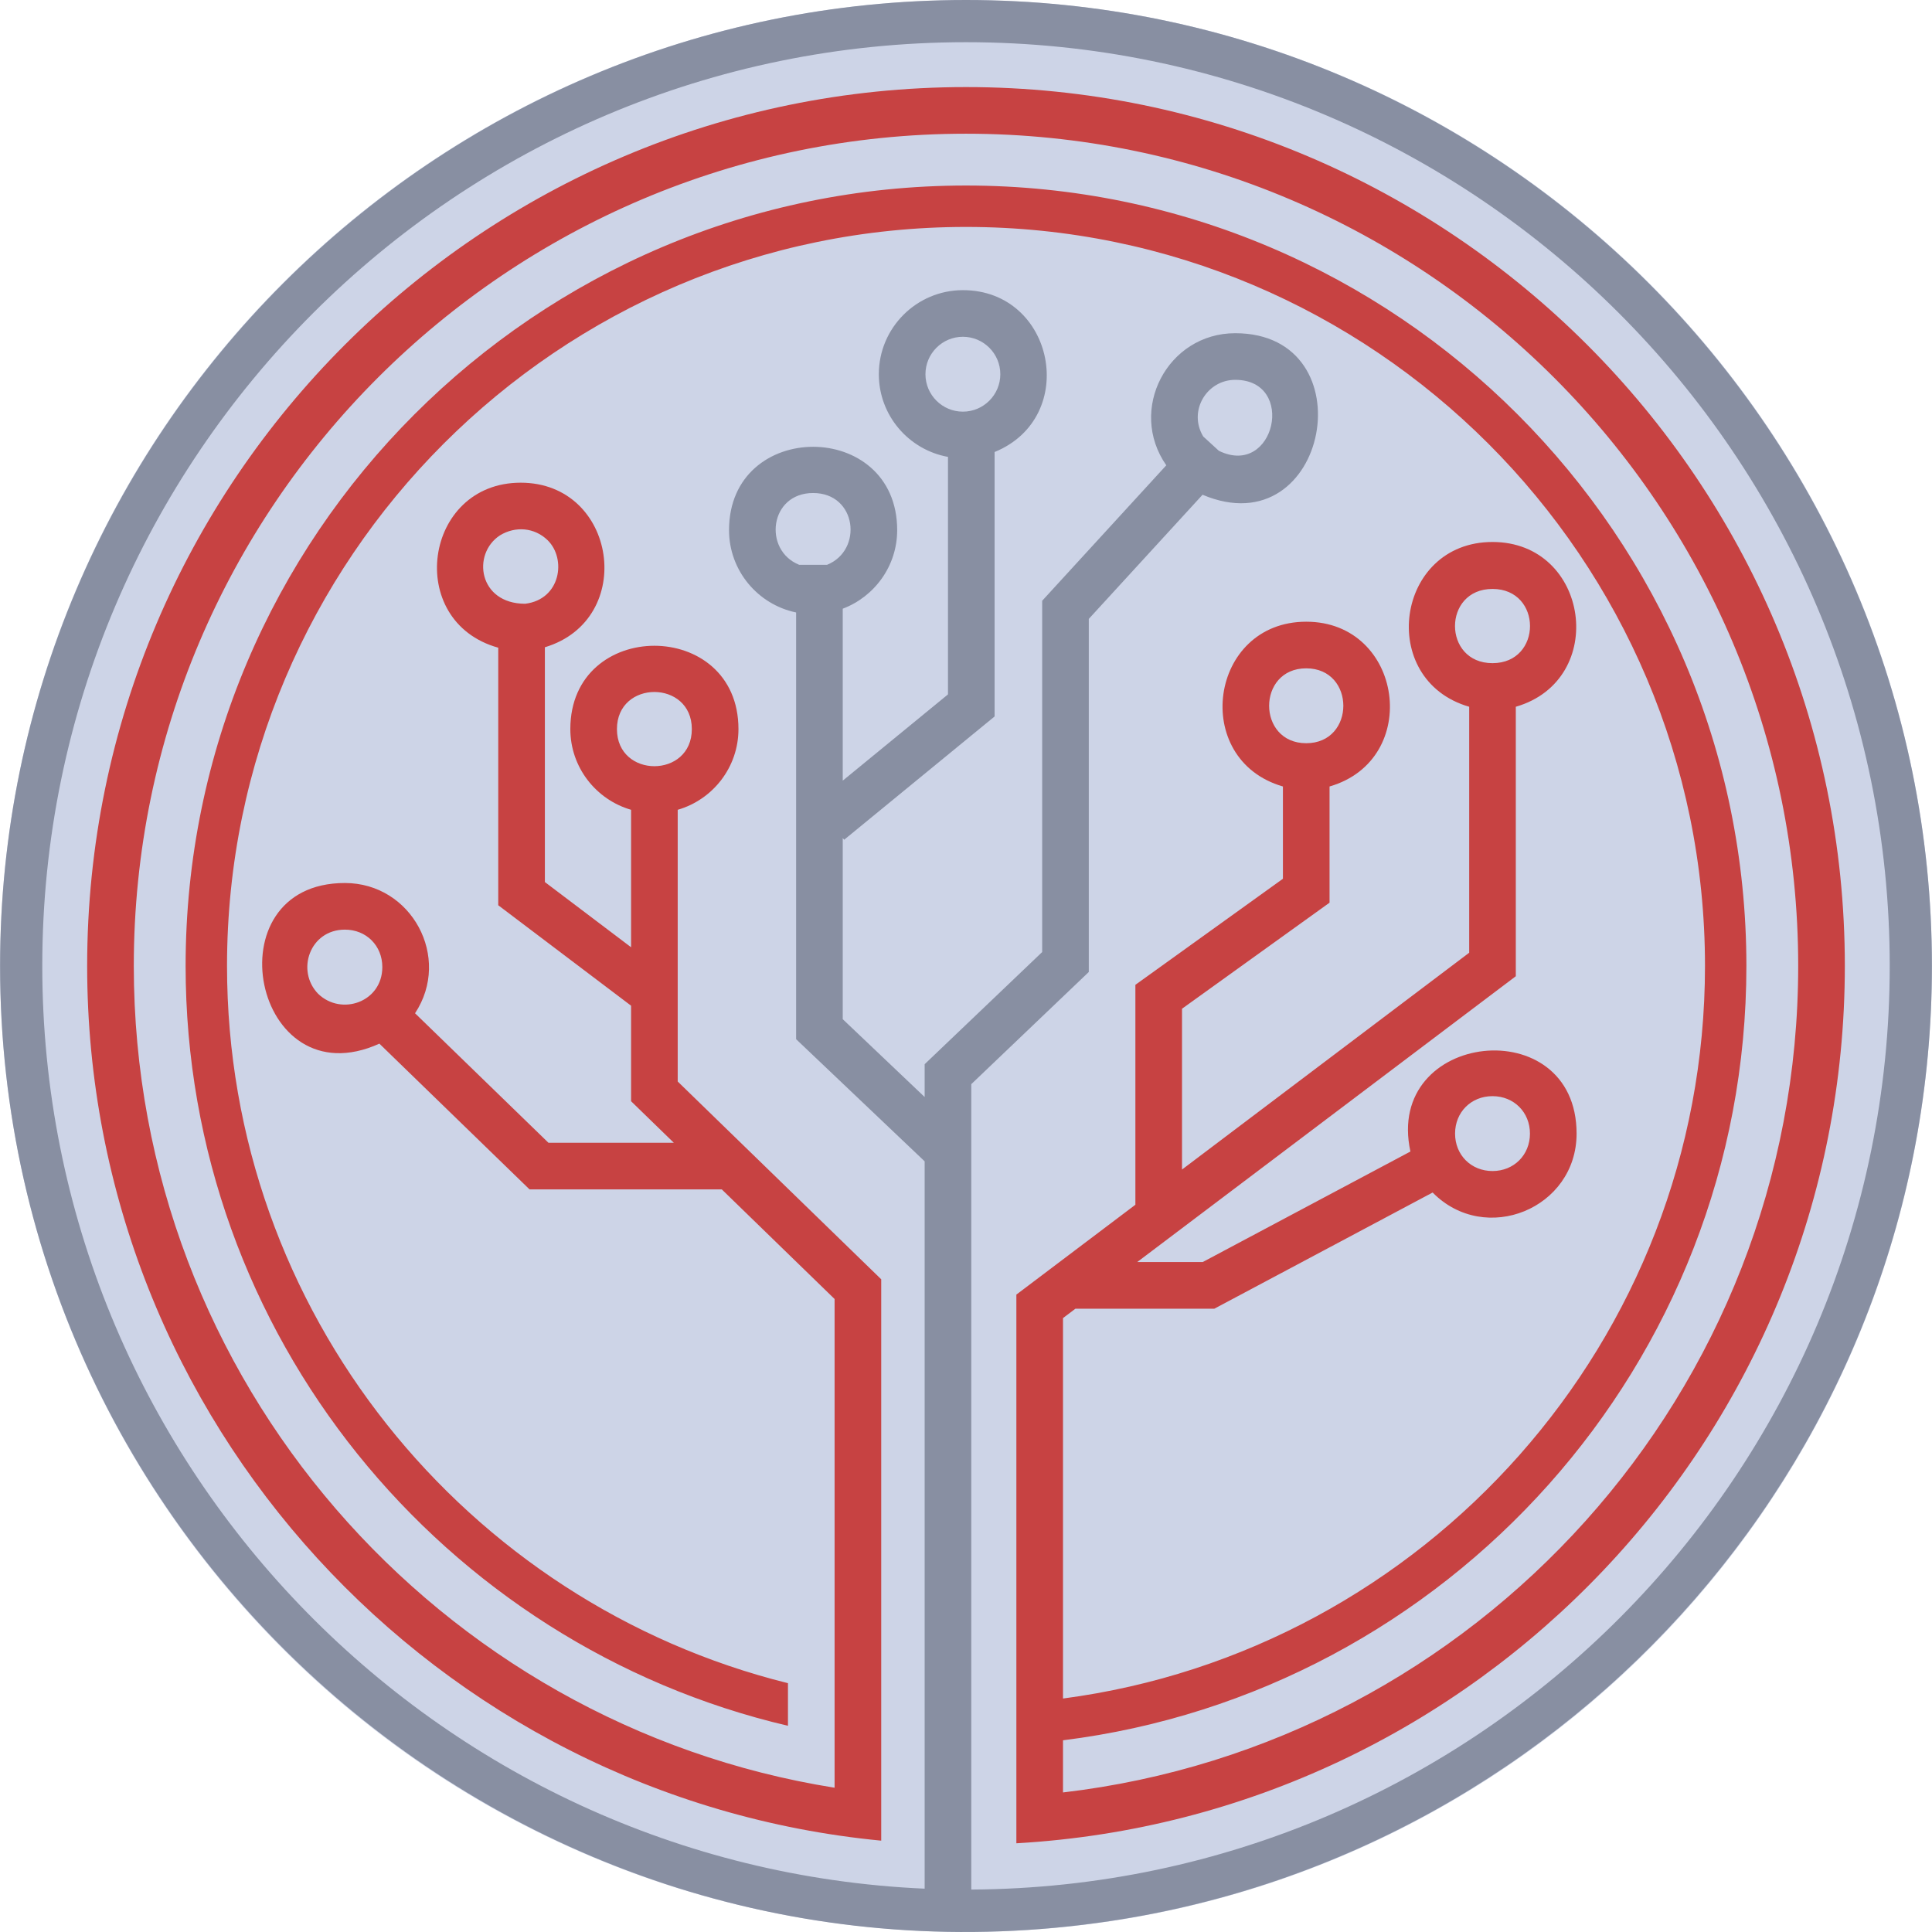
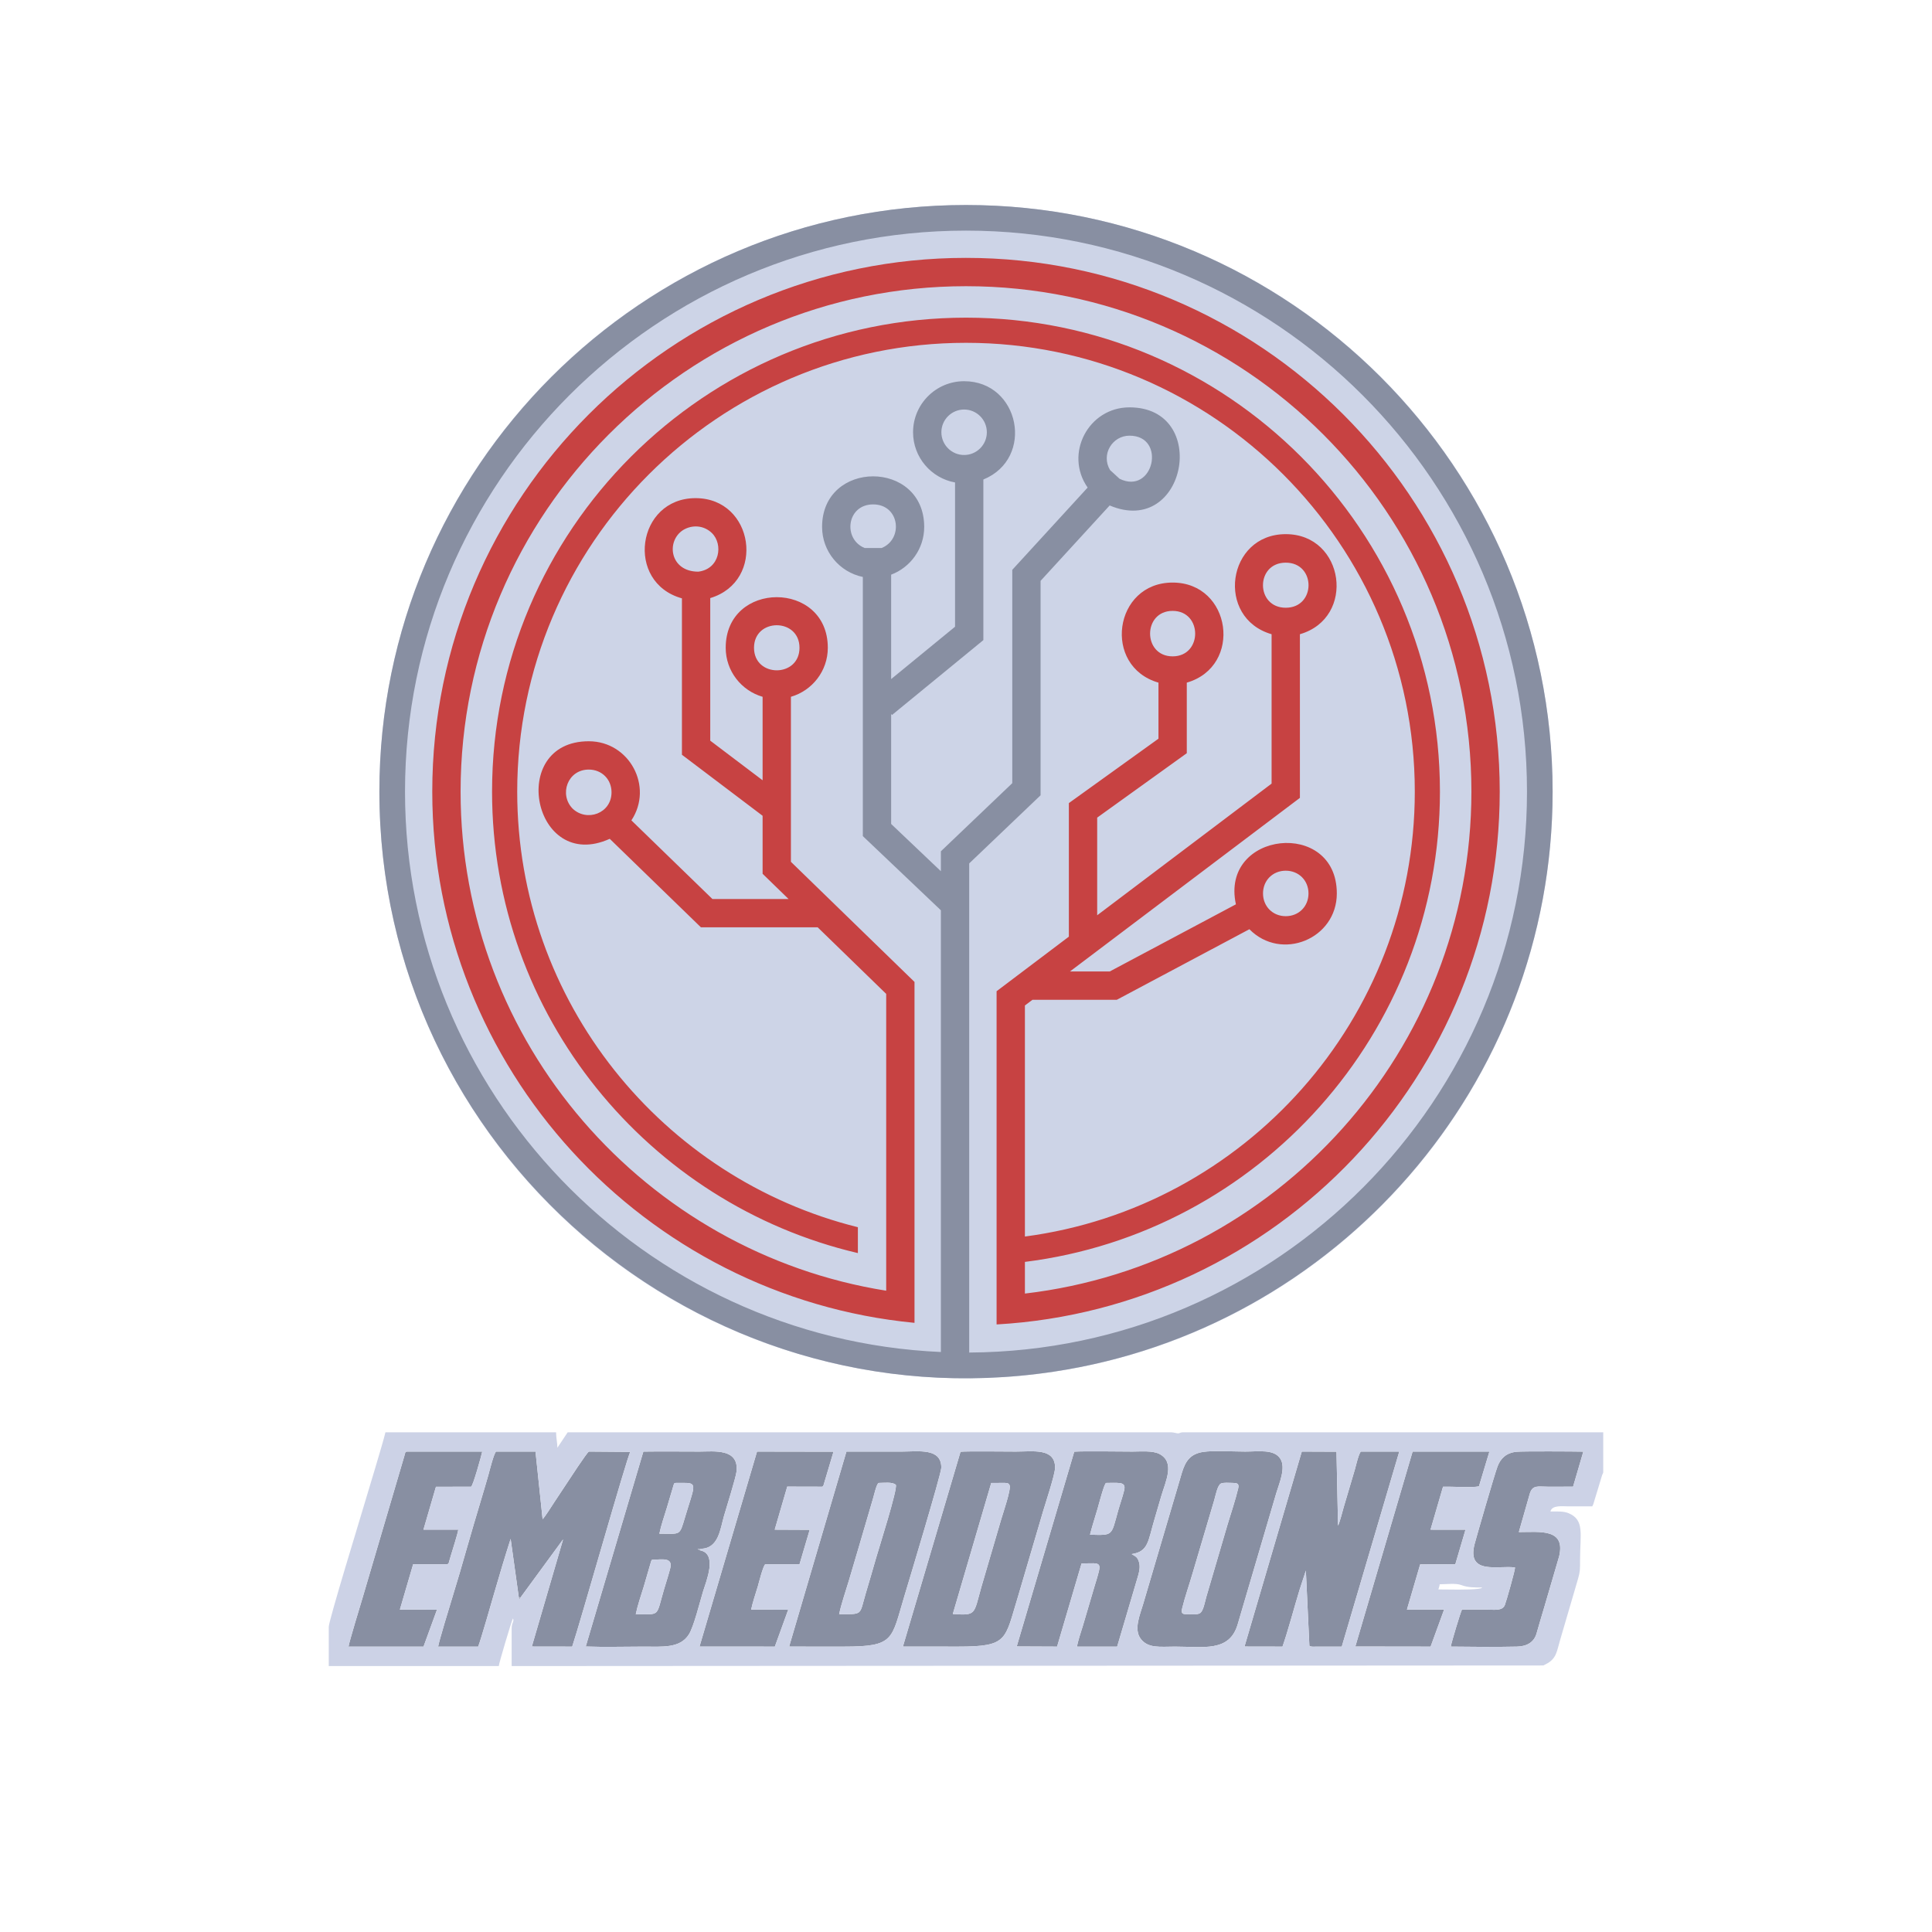
- <svg xmlns="http://www.w3.org/2000/svg" xml:space="preserve" width="886px" height="886px" version="1.1" style="shape-rendering:geometricPrecision; text-rendering:geometricPrecision; image-rendering:optimizeQuality; fill-rule:evenodd; clip-rule:evenodd" viewBox="0 0 1911907 1912070">
+ <svg xmlns="http://www.w3.org/2000/svg" xml:space="preserve" width="3000px" height="3000px" version="1.1" style="shape-rendering:geometricPrecision; text-rendering:geometricPrecision; image-rendering:optimizeQuality; fill-rule:evenodd; clip-rule:evenodd" viewBox="0 0 2975833 2975833">
  <defs>
    <style type="text/css">
   
-     .fil0 {fill:#CDD4E7}
-     .fil2 {fill:#888FA2;fill-rule:nonzero}
-     .fil1 {fill:#C74242;fill-rule:nonzero}
+     .fil0 {fill:none}
+     .fil1 {fill:#888FA2}
+     .fil4 {fill:#A8AFC2}
+     .fil3 {fill:#ACB3C6}
+     .fil2 {fill:#CCD2E6}
+     .fil5 {fill:#CDD4E7}
+     .fil7 {fill:#888FA2;fill-rule:nonzero}
+     .fil6 {fill:#C74242;fill-rule:nonzero}
   
  </style>
  </defs>
  <g id="Layer_x0020_1">
-     <g id="_575957256800">
-       <circle class="fil0" cx="955955" cy="956034" r="955952" />
-       <path class="fil1" d="M955955 86178c-479590,0 -869779,390184 -869779,869779 0,451296 345428,823363 785869,865713 0,-56804 0,-494666 0,-555576l-201408 -195741 0 -268908c34670,-10039 60123,-42008 60123,-79872 0,-109960 -166396,-109960 -166396,0 0,37864 25448,69833 60128,79872l0 136033 -85315 -64530 0 -232361c91206,-27447 71396,-162871 -23921,-162871 -96105,0 -115224,137451 -22229,163305l0 254882 131465 99429 0 94533 42304 41113 -124078 0 -132043 -128161c36417,-55137 -3363,-128916 -69433,-128916 -133347,0 -90760,215482 34152,158981l148611 144244 190270 0 111624 108474c0,56967 0,433847 0,483682 -391468,-62285 -693567,-402487 -693567,-813325 0,-454153 369472,-823623 823623,-823623 454141,0 823613,369470 823613,823623 0,421568 -318358,770238 -727613,817995l0 -51606c379957,-47332 676338,-372327 676338,-766389 0,-425870 -346478,-772345 -772338,-772345 -425865,0 -772341,346475 -772341,772345 0,365271 254890,672119 596140,752029l0 -42169c-318432,-79079 -555154,-367325 -555154,-709860 0,-403271 328083,-731364 731355,-731364 403264,0 731364,328093 731364,731364 0,371101 -277707,677954 -635364,725051 0,-163578 0,-297839 0,-376523l12316 -9297 137481 0 216020 -114977c52052,52873 142470,15922 142470,-58311 0,-122247 -190439,-101522 -164452,17743l-205553 109391 -64839 0 374695 -282880 0 -266688c91907,-26598 72861,-163077 -23078,-163077 -95978,0 -114837,136512 -23063,163077l0 243447 -284211 214569 0 -159147 146011 -104968 0 -114998c91886,-26585 72823,-163075 -23080,-163075 -96008,0 -114867,136518 -23071,163075l0 91341 -146010 104956 0 217654 -117786 88924c0,61555 0,481988 0,543029 456685,-26007 819918,-405635 819918,-868316 0,-479595 -390173,-869779 -869768,-869779zm-461220 443644l0 0c15323,-9358 34205,-7755 47094,4749 18930,18398 13024,58706 -22163,62958 -46128,0 -53041,-49312 -24931,-67707zm-179951 453733l0 0c-22186,-22889 -8232,-63511 26458,-63511 21168,0 37055,15843 37055,37050 0,34573 -40443,48677 -63513,26461zm295715 -261982l0 0c0,-48973 74111,-48973 74111,0 0,48968 -74111,48968 -74111,0zm866516 363272l0 0c21153,0 37076,15854 37076,37055 0,21192 -15895,37058 -37076,37058 -21125,0 -37040,-15856 -37040,-37058 0,-21189 15874,-37055 37040,-37055zm0 -501984l0 0c49513,0 49513,73458 0,73458 -49477,0 -49477,-73458 0,-73458zm-184343 78584l0 0c48973,0 48973,74100 0,74100 -48963,0 -48963,-74100 0,-74100z" />
-       <path class="fil2" d="M955955 0c-527122,0 -955955,428835 -955955,955957 0,581354 518442,1032204 1098106,945371 459948,-68862 813801,-466551 813801,-945371 0,-527122 -428825,-955957 -955952,-955957zm5228 1870067l0 0c0,-104423 0,-708368 0,-797104l116298 -111010 0 -349437 112588 -122872c124865,52832 164044,-159871 32321,-159871 -67072,0 -106618,75765 -68209,130721l-122833 134068 0 347653 -116313 111000 0 32492 -81067 -77032 0 -179309 1409 1724 148874 -122021 0 -261709c84318,-34475 59361,-160197 -31381,-160197 -45865,0 -83188,37320 -83188,83198 0,40826 29581,74809 68433,81810l0 235059 -104147 85353 0 -170157c31434,-11905 53877,-42228 53877,-77771 0,-109950 -166412,-109950 -166412,0 0,40119 28538,73684 66391,81493l0 422327 127211 120888c0,77073 0,645811 0,719827 -484879,-21475 -873274,-422625 -873274,-913233 0,-504085 410104,-914188 914194,-914188 504080,0 914194,410103 914194,914188 0,502125 -407121,911349 -908966,914110zm261207 -1494148l0 0c60850,0 39276,97367 -16164,70243l-15497 -14189c-15180,-25245 3531,-56054 31661,-56054zm-403975 183073l0 0 -27552 0c-35972,-14482 -29461,-71074 13784,-71059 43321,-15 49668,56598 13768,71059zm134455 -151583l0 0c-20419,0 -37045,-16623 -37045,-37048 0,-20434 16626,-37057 37045,-37057 20440,0 37053,16623 37053,37057 0,20425 -16613,37048 -37053,37048z" />
+     <circle class="fil0" cx="1487917" cy="1487917" r="1487916" />
+     <g id="_566836284224">
+       <g>
+         <path class="fil1" d="M799135 2460590l2274 485 65949 -90030 -48203 165112 62187 105c11101,-32455 85362,-295430 89533,-299950l-63743 -503c-2706,588 -32040,45855 -35842,51523 -5836,8700 -11219,17105 -17391,26295 -3562,5305 -14569,23123 -18133,26279l-10929 -104070 -60545 -6c-3182,886 -10796,31647 -12170,36487 -3664,12903 -7248,24795 -11049,37572 -7508,25231 -14923,49745 -22098,75134 -7055,24967 -14498,50373 -22119,75071 -3530,11439 -21027,68797 -22024,76168l61687 0c4086,-10379 20690,-68334 24898,-82991 8039,-27999 16501,-56139 25112,-82931l12606 90250z" />
+         <path class="fil1" d="M1916889 2536154l58507 109c8448,-23719 18108,-60893 26345,-87553l9666 -29512 5419 115836c2965,1984 7608,1259 11201,1233l38686 -5 88551 -300387 -58788 -45c-3243,828 -8628,24407 -9487,27255l-17238 58163c-2171,7414 -5834,22652 -8786,28700l-2395 -113914 -53451 -214 -88230 300334z" />
+         <path class="fil1" d="M979268 2486295c2730,-13193 8358,-29789 12404,-42837l10956 -37595c1832,-4779 27,-2025 2708,-3513 13790,0 31484,-4311 27005,13315 -2651,10433 -6207,21067 -9260,31408 -13064,44263 -5189,39222 -43813,39222zm36362 -123993c2429,-12199 7894,-27982 11554,-40016l8876 -29842c399,-1337 880,-3458 1337,-4621 1818,-4629 -1213,-3673 17544,-3698 20211,-27 13797,7092 129,53090 -8651,29112 -6535,25087 -39440,25087zm62538 25676l-3750 -2066 5023 -387c27597,-288 29939,-30746 35764,-50604 3712,-12656 18214,-59048 19249,-68228 4102,-36349 -35316,-30863 -56707,-30863 -28852,0 -57990,-401 -86807,34l-88722 300236c28927,1094 59367,162 88238,162 30263,0 56688,2889 70498,-18576 7693,-11958 16897,-49803 21939,-66316 4584,-15017 23002,-58440 -4725,-63392z" />
+         <path class="fil1" d="M1292558 2486295c3229,-16010 10143,-35401 14877,-51440 5030,-17048 9911,-33424 14946,-50546l22254 -75888c1534,-5002 5586,-23483 8874,-24272 7323,0 21244,-1966 26276,2912 3430,5201 -26680,99715 -30294,112460 -5208,18373 -10768,37006 -16147,55240 -9857,33425 -3543,31534 -40786,31534zm-77067 49862c28337,248 56413,102 84453,105 78155,7 72825,-10898 92960,-77467 5004,-16544 56894,-188445 56976,-198081 261,-30903 -35386,-24884 -60661,-24884 -28498,0 -56996,0 -85492,0l-88236 300327z" />
+         <path class="fil1" d="M1678905 2363864c3414,-13528 7943,-27214 11863,-40664 1390,-4772 9997,-38133 12898,-39051 6078,0 15124,-530 20856,184 6847,853 8674,4230 7012,11167 -2475,10343 -6379,20993 -9292,31404 -10925,39040 -7111,37923 -43337,36960zm-112872 172126l62181 281 37693 -128066c32205,-286 32170,-4957 20211,34355l-18303 62039c-2538,8345 -7784,23510 -8909,31663l61839 0 32250 -109151c1829,-6478 3492,-13758 1448,-20837 -2358,-8170 -5213,-8786 -11352,-12502 26246,-3998 25083,-20218 35349,-54334 3393,-11273 6768,-23219 10083,-34499 7016,-23886 21892,-52862 -3003,-65588 -10238,-5234 -28863,-3521 -41185,-3521 -19173,0 -75033,-927 -89698,161l-88604 299999z" />
+         <path class="fil1" d="M1526803 2284149c5393,0 10784,-12 16178,-26 8371,-21 9997,-257 12057,3527 2822,5569 -10429,43967 -12912,52584l-30583 104308c-11920,42143 -7341,43981 -43921,41443l59181 -201836zm-136065 252012c28488,101 56633,97 84780,101 77914,9 71868,-10335 92682,-77722l38548 -131055c3769,-12747 18373,-56527 18384,-66814 34,-30710 -34011,-24841 -60339,-24841 -15007,0 -75670,-747 -85307,270l-88748 300061z" />
+         <path class="fil1" d="M1907208 2292453c-4192,17530 -10941,37792 -16287,55319l-32861 111930c-2347,7902 -4408,22418 -10376,25364 -4510,2224 -11731,1250 -17071,1267 -8080,26 -11999,291 -9743,-9048 4362,-18056 11211,-36971 16405,-55195l33083 -111722c1948,-6833 5026,-23085 10378,-25355 4234,-1794 12453,-940 17396,-915 6787,38 10914,668 9076,8355zm-54017 -56098c-20337,3191 -27427,14546 -32964,32761 -5183,17047 -9674,33682 -14894,50579l-44755 151699c-4560,15484 -14510,38015 -3755,52572 11401,15428 30083,12296 52980,12296 43886,0 83811,8790 96544,-34169l59517 -202326c4401,-14909 15097,-38667 6345,-52700 -9593,-15384 -33397,-11237 -54283,-11237 -16998,0 -49710,-1832 -64735,525z" />
+         <path class="fil1" d="M2333599 2414428c80,4394 -13530,52430 -15728,57771 -3939,9571 -16295,7051 -29950,7051 -12032,-1 -24064,0 -36096,0 -2056,3474 -16560,51844 -17245,56982 33471,385 68545,743 101947,21 15699,-339 26377,-7006 30184,-20173 3906,-13511 7641,-26551 11710,-39881l23136 -79070c10143,-43288 -29982,-37306 -62103,-37306l16937 -59368c4284,-13626 12774,-10516 27749,-10515 12936,0 25910,98 38841,-29l15785 -53984c-14063,-331 -93536,-754 -102983,212 -15724,1610 -24464,10259 -29121,22490 -4550,11952 -32109,107249 -35301,119399 -12881,49018 38294,32459 62238,36400z" />
+         <path class="fil1" d="M536806 2536262l115553 0 20718 -56875 -57143 -138 20414 -69828 52557 -55c2682,-1301 1833,-797 3044,-4701 669,-2157 1342,-4692 2008,-6958 2787,-9468 11004,-35083 11952,-41604l-53653 -9 19218 -66022 54133 -143c2981,-1029 16026,-48367 17223,-54099l-115922 0c-3127,684 -2011,-226 -4449,8016l-63657 216102c-3405,11196 -21150,69579 -21996,76314z" />
+         <path class="fil1" d="M2087593 2536100l115965 164 20750 -56978 -57210 -67 20360 -69570 54173 -295 15666 -53191 -53878 -60 19268 -66179c13914,-362 44265,1810 55314,-524l16105 -53531 -118294 -38 -88219 300269z" />
+         <path class="fil1" d="M1077447 2536168l116032 88 20595 -56849 -57095 -157c2334,-11108 6886,-24662 10279,-35736 972,-3173 8436,-33314 11668,-34148l52573 0 15663 -53030 -53872 -244 19288 -66280 53639 128c2238,-1136 886,49 2210,-2157l15421 -51749 -117817 -197 -88584 300331z" />
+       </g>
+       <g>
+         <path class="fil2" d="M2215509 2448188c747,-3208 1686,-4352 1983,-7936 10241,0 25149,-1995 33481,1239 9942,3857 20664,3721 31988,3721 -1301,904 -60,1162 -5950,1986 -14368,2009 -46210,990 -61502,990zm253938 -192436l0 12275c-219,977 -700,1831 -1675,3903l-7131 23622c-1319,4269 -2702,8936 -3965,12897 -1550,4862 -1878,7595 -4092,11779 -12234,0 -24468,0 -36702,0 -9726,0 -25391,-2298 -27775,7935 10751,0 20221,-691 28096,2655 24782,10528 17534,31772 17534,72733 0,13784 43,17080 -2975,27776 -2179,7728 -4664,15617 -6728,23029l-20691 70567c-5585,18740 -5612,29976 -22190,38319l-3263 1697c-203,99 -438,251 -647,344l-1589144 945 0 -57531c0,-9992 4418,-11190 1985,-15872 -2322,4388 -21734,69428 -21823,73403l-261874 0 0 -60507c0,-9468 49394,-170246 54440,-187594 6061,-20837 28674,-94041 32851,-111972l262865 0c0,8790 1985,16174 1985,23807l15870 -23807 922511 -1c6280,-15 8851,-213 13932,1039 7072,1741 4946,-1038 11858,-1038l646748 0 0 49597zm-1390006 129773c-1358,1096 -344,252 -1273,2453 27727,4952 9309,48375 4725,63392 -5042,16513 -14246,54358 -21939,66316 -13810,21465 -40235,18576 -70498,18576 -28871,0 -59311,932 -88238,-162l88722 -300236c28817,-435 57955,-34 86807,-34 21391,0 60809,-5486 56707,30863 -1035,9180 -15537,55572 -19249,68228 -5825,19858 -8167,50316 -35764,50604zm575196 -149534c14665,-1088 70525,-161 89698,-161 12322,0 30947,-1713 41185,3521 24895,12726 10019,41702 3003,65588 -3315,11280 -6690,23226 -10083,34499 -10266,34116 -9103,50336 -35349,54334 6139,3716 8994,4332 11352,12502 2044,7079 381,14359 -1448,20837l-32250 109151 -61839 0c1125,-8153 6371,-23318 8909,-31663l18303 -62039c11959,-39312 11994,-34641 -20211,-34355l-37693 128066 -62181 -281 88604 -299999zm198554 364c15025,-2357 47737,-525 64735,-525 20886,0 44690,-4147 54283,11237 8752,14033 -1944,37791 -6345,52700l-59517 202326c-12733,42959 -52658,34169 -96544,34169 -22897,0 -41579,3132 -52980,-12296 -10755,-14557 -805,-37088 3755,-52572l44755 -151699c5220,-16897 9711,-33532 14894,-50579 5537,-18215 12627,-29570 32964,-32761zm-549464 -525c28496,0 56994,0 85492,0 25275,0 60922,-6019 60661,24884 -82,9636 -51972,181537 -56976,198081 -20135,66569 -14805,77474 -92960,77467 -28040,-3 -56116,143 -84453,-105l88236 -300327zm175759 270c9637,-1017 70300,-270 85307,-270 26328,0 60373,-5869 60339,24841 -11,10287 -14615,54067 -18384,66814l-38548 131055c-20814,67387 -14768,77731 -92682,77722 -28147,-4 -56292,0 -84780,-101l88748 -300061zm854113 178328c-23944,-3941 -75119,12618 -62238,-36400 3192,-12150 30751,-107447 35301,-119399 4657,-12231 13397,-20880 29121,-22490 9447,-966 88920,-543 102983,-212l-15785 53984c-12931,127 -25905,29 -38841,29 -14975,-1 -23465,-3111 -27749,10515l-16937 59368c32121,0 72246,-5982 62103,37306l-23136 79070c-4069,13330 -7804,26370 -11710,39881 -3807,13167 -14485,19834 -30184,20173 -33402,722 -68476,364 -101947,-21 685,-5138 15189,-53508 17245,-56982 12032,0 24064,-1 36096,0 13655,0 26011,2520 29950,-7051 2198,-5341 15808,-53377 15728,-57771zm-157787 -178597l118294 38 -16105 53531c-11049,2334 -41400,162 -55314,524l-19268 66179 53878 60 -15666 53191 -54173 295 -20360 69570 57210 67 -20750 56978 -115965 -164 88219 -300269zm-170693 -11l53451 214 2395 113914c2952,-6048 6615,-21286 8786,-28700l17238 -58163c859,-2848 6244,-26427 9487,-27255l58788 45 -88551 300387 -38686 5c-3593,26 -8236,751 -11201,-1233l-5419 -115836 -9666 29512c-8237,26660 -17897,63834 -26345,87553l-58507 -109 88230 -300334zm-1468313 300442c846,-6735 18591,-65118 21996,-76314l63657 -216102c2438,-8242 1322,-7332 4449,-8016l115922 0c-1197,5732 -14242,53070 -17223,54099l-54133 143 -19218 66022 53653 9c-948,6521 -9165,32136 -11952,41604 -666,2266 -1339,4801 -2008,6958 -1211,3904 -362,3400 -3044,4701l-52557 55 -20414 69828 57143 138 -20718 56875 -115553 0zm629225 -300425l117817 197 -15421 51749c-1324,2206 28,1021 -2210,2157l-53639 -128 -19288 66280 53872 244 -15663 53030 -52573 0c-3232,834 -10696,30975 -11668,34148 -3393,11074 -7945,24628 -10279,35736l57095 157 -20595 56849 -116032 -88 88584 -300331zm-364622 225238c-1709,2140 2178,1636 -1846,1693l-428 -2178 -12606 -90250c-8611,26792 -17073,54932 -25112,82931 -4208,14657 -20812,72612 -24898,82991l-61687 0c997,-7371 18494,-64729 22024,-76168 7621,-24698 15064,-50104 22119,-75071 7175,-25389 14590,-49903 22098,-75134 3801,-12777 7385,-24669 11049,-37572 1374,-4840 8988,-35601 12170,-36487l60545 6 10929 104070c3564,-3156 14571,-20974 18133,-26279 6172,-9190 11555,-17595 17391,-26295 3802,-5668 33136,-50935 35842,-51523l63743 503c-4171,4520 -78432,267495 -89533,299950l-62187 -105 48203 -165112 -65949 90030z" />
+         <path class="fil2" d="M1907208 2292453c1838,-7687 -2289,-8317 -9076,-8355 -4943,-25 -13162,-879 -17396,915 -5352,2270 -8430,18522 -10378,25355l-33083 111722c-5194,18224 -12043,37139 -16405,55195 -2256,9339 1663,9074 9743,9048 5340,-17 12561,957 17071,-1267 5968,-2946 8029,-17462 10376,-25364l32861 -111930c5346,-17527 12095,-37789 16287,-55319z" />
+         <path class="fil2" d="M1467622 2485985c36580,2538 32001,700 43921,-41443l30583 -104308c2483,-8617 15734,-47015 12912,-52584 -2060,-3784 -3686,-3548 -12057,-3527 -5394,14 -10785,26 -16178,26l-59181 201836z" />
+         <path class="fil2" d="M1292558 2486295c37243,0 30929,1891 40786,-31534 5379,-18234 10939,-36867 16147,-55240 3614,-12745 33724,-107259 30294,-112460 -5032,-4878 -18953,-2912 -26276,-2912 -3288,789 -7340,19270 -8874,24272l-22254 75888c-5035,17122 -9916,33498 -14946,50546 -4734,16039 -11648,35430 -14877,51440z" />
+         <path class="fil2" d="M979268 2486295c38624,0 30749,5041 43813,-39222 3053,-10341 6609,-20975 9260,-31408 4479,-17626 -13215,-13315 -27005,-13315 -2681,1488 -876,-1266 -2708,3513l-10956 37595c-4046,13048 -9674,29644 -12404,42837z" />
+         <path class="fil2" d="M1678905 2363864c36226,963 32412,2080 43337,-36960 2913,-10411 6817,-21061 9292,-31404 1662,-6937 -165,-10314 -7012,-11167 -5732,-714 -14778,-184 -20856,-184 -2901,918 -11508,34279 -12898,39051 -3920,13450 -8449,27136 -11863,40664z" />
+         <path class="fil2" d="M1015630 2362302c32905,0 30789,4025 39440,-25087 13668,-45998 20082,-53117 -129,-53090 -18757,25 -15726,-931 -17544,3698 -457,1163 -938,3284 -1337,4621l-8876 29842c-3660,12034 -9125,27817 -11554,40016z" />
+       </g>
+       <path class="fil3" d="M1078168 2387978c929,-2201 -85,-1357 1273,-2453l-5023 387 3750 2066z" />
+       <path class="fil4" d="M801409 2461075l-2274 -485 428 2178c4024,-57 137,447 1846,-1693z" />
+     </g>
+     <g id="_566836293408">
+       <g id="_575957256800">
+         <circle class="fil5" cx="1487918" cy="1219379" r="903552" />
+         <path class="fil6" d="M1487918 397203c-453302,0 -822103,368798 -822103,822104 0,426558 326494,778232 742792,818260 0,-53690 0,-467551 0,-525123l-190368 -185012 0 -254168c32771,-9489 56828,-39706 56828,-75494 0,-103933 -157275,-103933 -157275,0 0,35788 24053,66005 56831,75494l0 128577 -80638 -60993 0 -219625c86207,-25942 67483,-153943 -22609,-153943 -90838,0 -108908,129916 -21011,154353l0 240911 124258 93979 0 89351 39986 38861 -117276 0 -124805 -121136c34420,-52115 -3178,-121850 -65628,-121850 -126037,0 -85784,203670 32281,150266l140465 136338 179840 0 105506 102528c0,53845 0,410066 0,457170 -370009,-58871 -655550,-380425 -655550,-768743 0,-429259 349221,-778477 778477,-778477 429247,0 778467,349218 778467,778477 0,398460 -300907,728017 -687729,773156l0 -48776c359129,-44737 639264,-351918 639264,-724380 0,-402526 -327485,-730010 -730002,-730010 -402523,0 -730006,327484 -730006,730010 0,345248 240918,635277 563464,710807l0 -39858c-300978,-74743 -524724,-347189 -524724,-670949 0,-381166 310099,-691275 691266,-691275 381160,0 691274,310109 691274,691275 0,350760 -262485,640793 -600537,685308 0,-154612 0,-281512 0,-355883l11641 -8787 129944 0 204180 -108675c49198,49976 134660,15050 134660,-55115 0,-115546 -179999,-95957 -155437,16771l-194287 103395 -61284 0 354157 -267374 0 -252070c86868,-25140 68867,-154137 -21814,-154137 -90717,0 -108542,129028 -21799,154137l0 230102 -268632 202808 0 -150424 138007 -99213 0 -108695c86850,-25127 68832,-154136 -21814,-154136 -90745,0 -108571,129034 -21806,154136l0 86335 -138006 99203 0 205724 -111330 84048c0,58182 0,455569 0,513265 431652,-24582 774974,-383401 774974,-820721 0,-453306 -368785,-822102 -822091,-822102l-1 -5zm-435939 419327l0 0c14483,-8846 32330,-7331 44514,4488 17891,17390 12309,55489 -20948,59508 -43600,0 -50135,-46610 -23566,-63996zm-170087 428862l0 0c-20969,-21634 -7781,-60030 25008,-60030 20008,0 35024,14975 35024,35019 0,32679 -38226,46009 -60031,25011l-1 0zm279505 -247622l0 0c0,-46288 70048,-46288 70048,0 0,46284 -70048,46284 -70048,0zm819019 343360l0 0c19994,0 35043,14984 35043,35024 0,20031 -15023,35026 -35043,35026 -19966,0 -35010,-14987 -35010,-35026 0,-20028 15005,-35024 35010,-35024zm0 -474468l0 0c46799,0 46799,69431 0,69431 -46765,0 -46765,-69431 0,-69431zm-174238 74275l0 0c46289,0 46289,70039 0,70039 -46280,0 -46280,-70039 0,-70039z" />
+         <path class="fil7" d="M1487918 315750c-498229,0 -903556,405328 -903556,903557 0,549487 490025,975624 1037915,893551 434736,-65088 769194,-440978 769194,-893551 0,-498227 -405320,-903557 -903552,-903557l-1 0zm4940 1767559l0 0c0,-98698 0,-669539 0,-753410l109925 -104925 0 -330284 106416 -116137c118020,49935 155053,-151108 30549,-151108 -63396,0 -100773,71612 -64470,123556l-116100 126719 0 328596 -109937 104916 0 30711 -76624 -72810 0 -169481 1331 1630 140714 -115332 0 -247363c79696,-32586 56107,-151416 -29660,-151416 -43351,0 -78629,35275 -78629,78638 0,38587 27960,70707 64682,77326l0 222174 -98439 80674 0 -160830c29711,-11253 50924,-39913 50924,-73507 0,-103924 -157290,-103924 -157290,0 0,37919 26973,69645 62751,77026l0 399177 120238 114260c0,72850 0,610413 0,680371 -458301,-20297 -825406,-399459 -825406,-863175 0,-476454 387625,-864077 864084,-864077 476449,0 864083,387623 864083,864077 0,474601 -384806,861394 -859142,864004l0 0zm246890 -1412246l0 0c57515,0 37124,92030 -15277,66393l-14647 -13412c-14349,-23862 3337,-52982 29925,-52982l-1 1zm-381831 173038l0 0 -26042 0c-34001,-13689 -27846,-67179 13028,-67165 40947,-14 46946,53496 13014,67165zm127085 -143274l0 0c-19300,0 -35014,-15712 -35014,-35017 0,-19314 15715,-35026 35014,-35026 19320,0 35022,15712 35022,35026 0,19305 -15703,35017 -35022,35017z" />
+       </g>
    </g>
  </g>
</svg>
